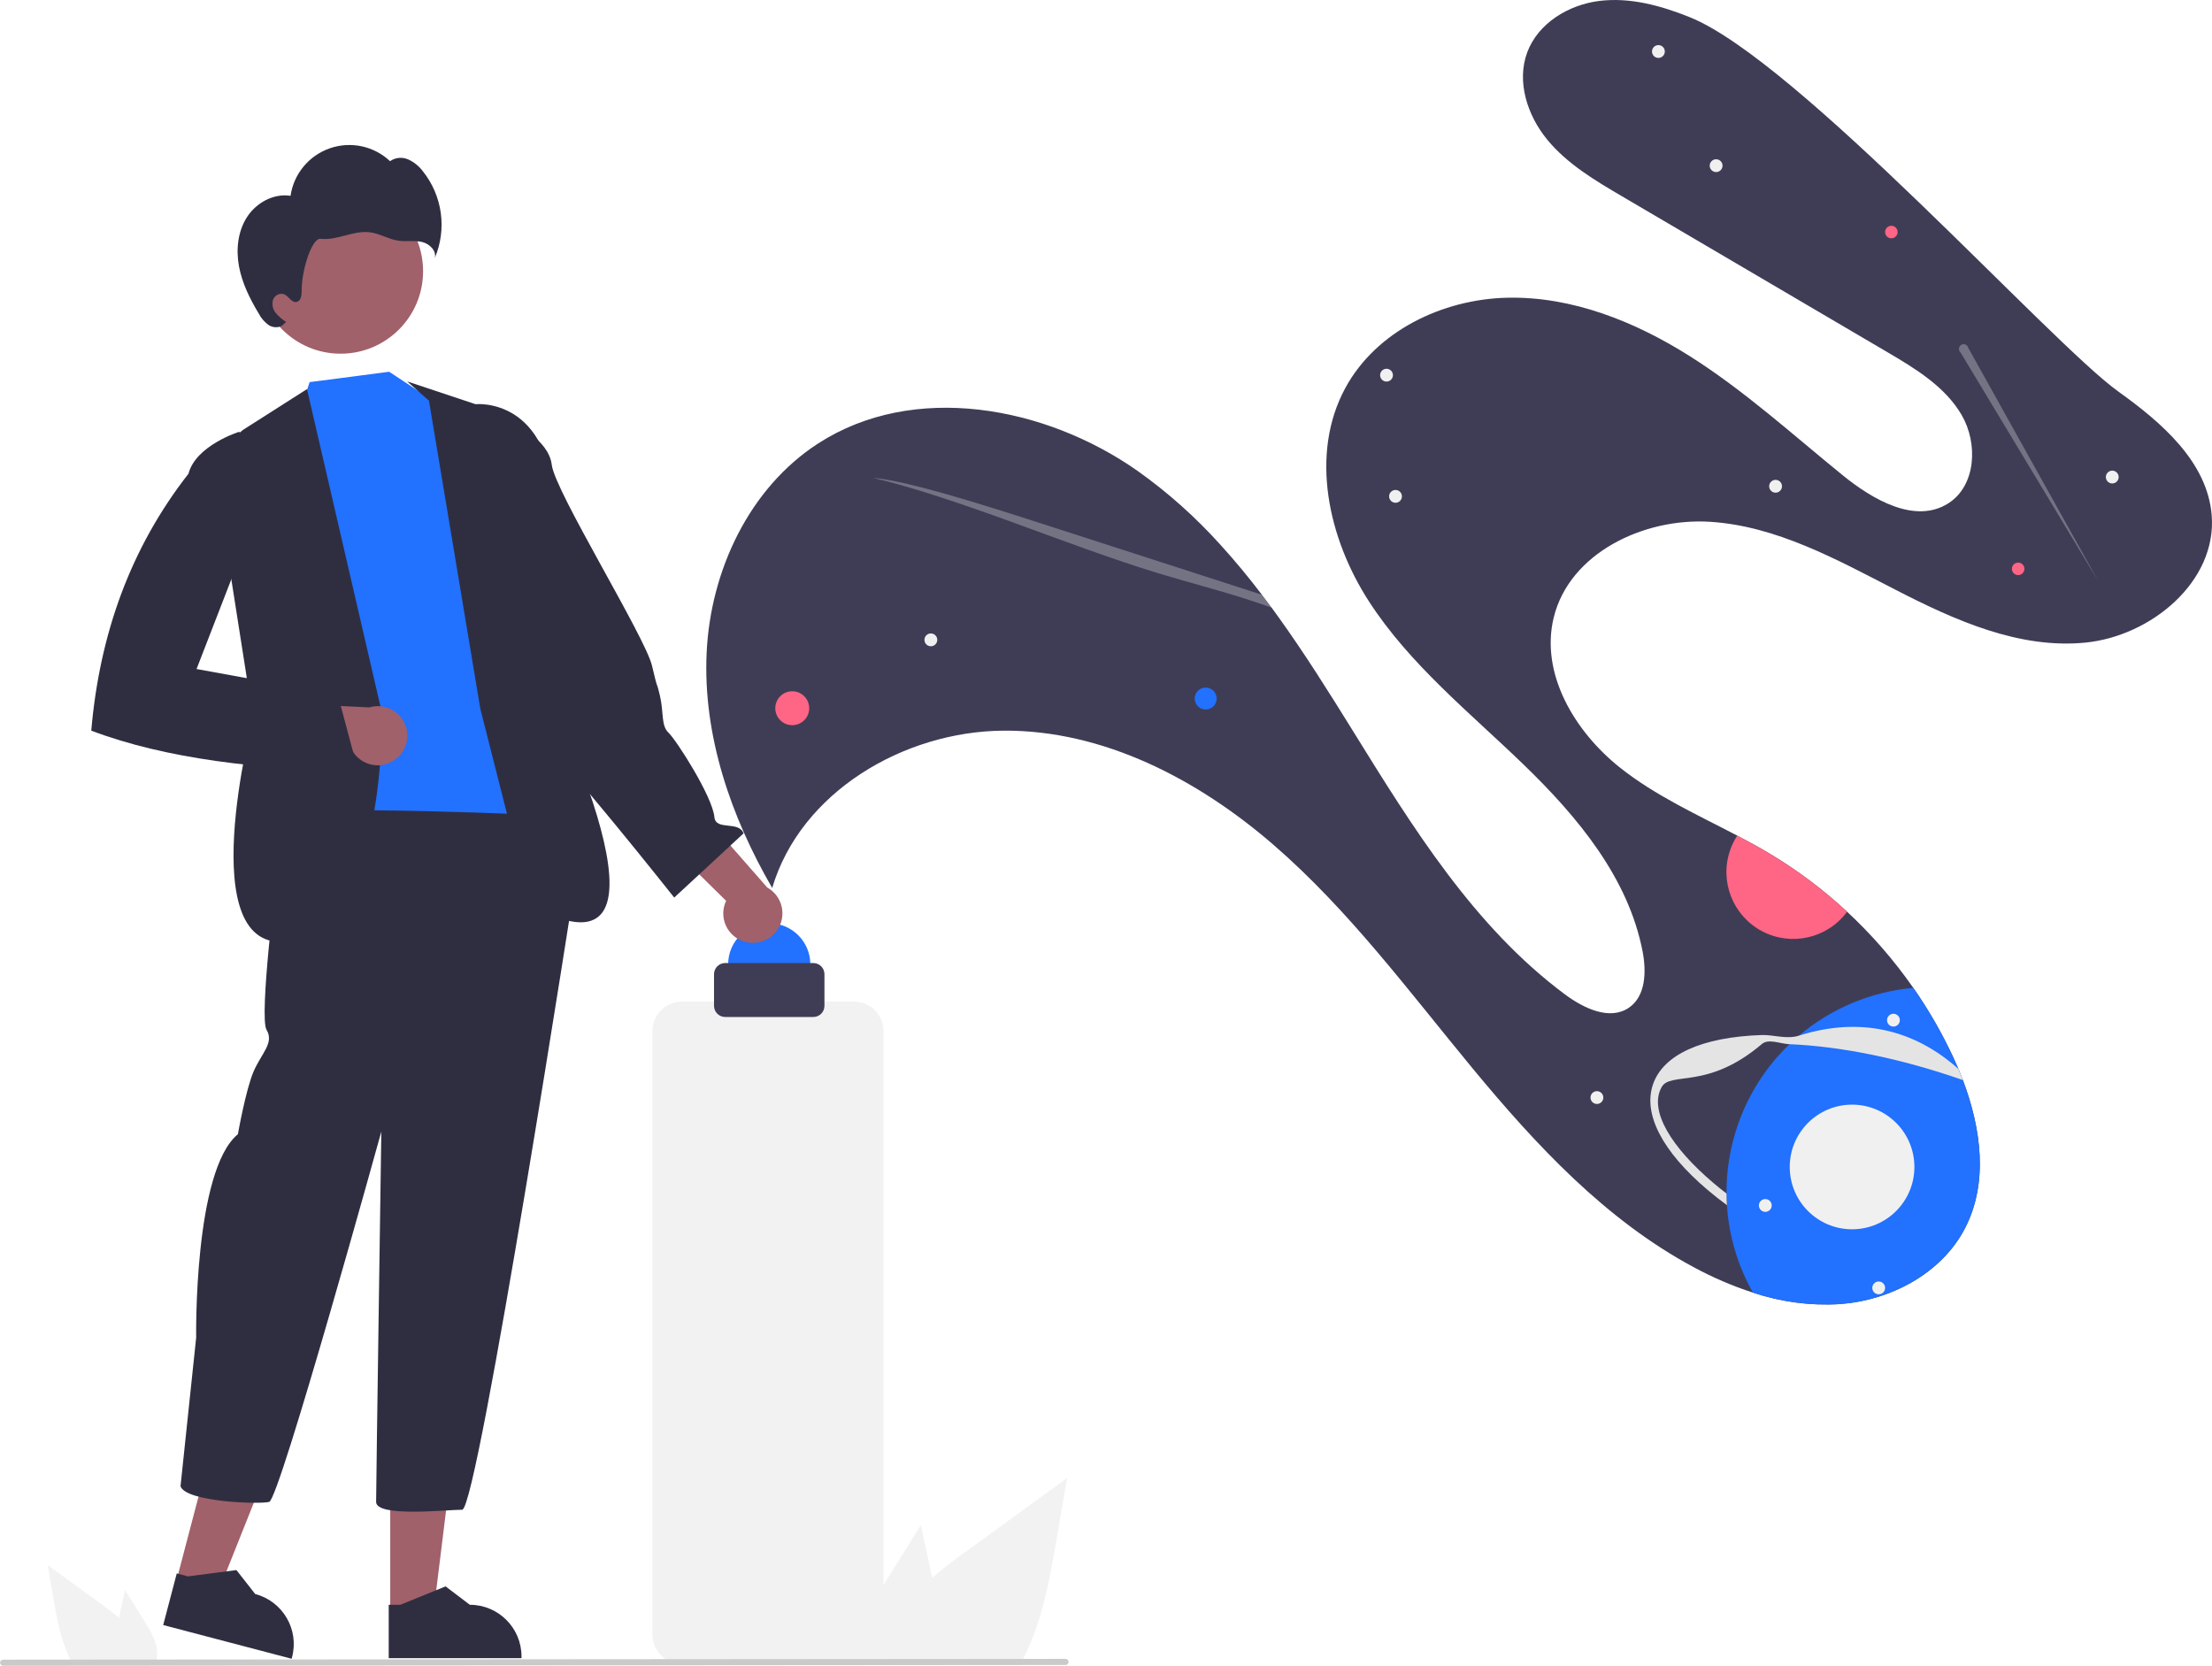
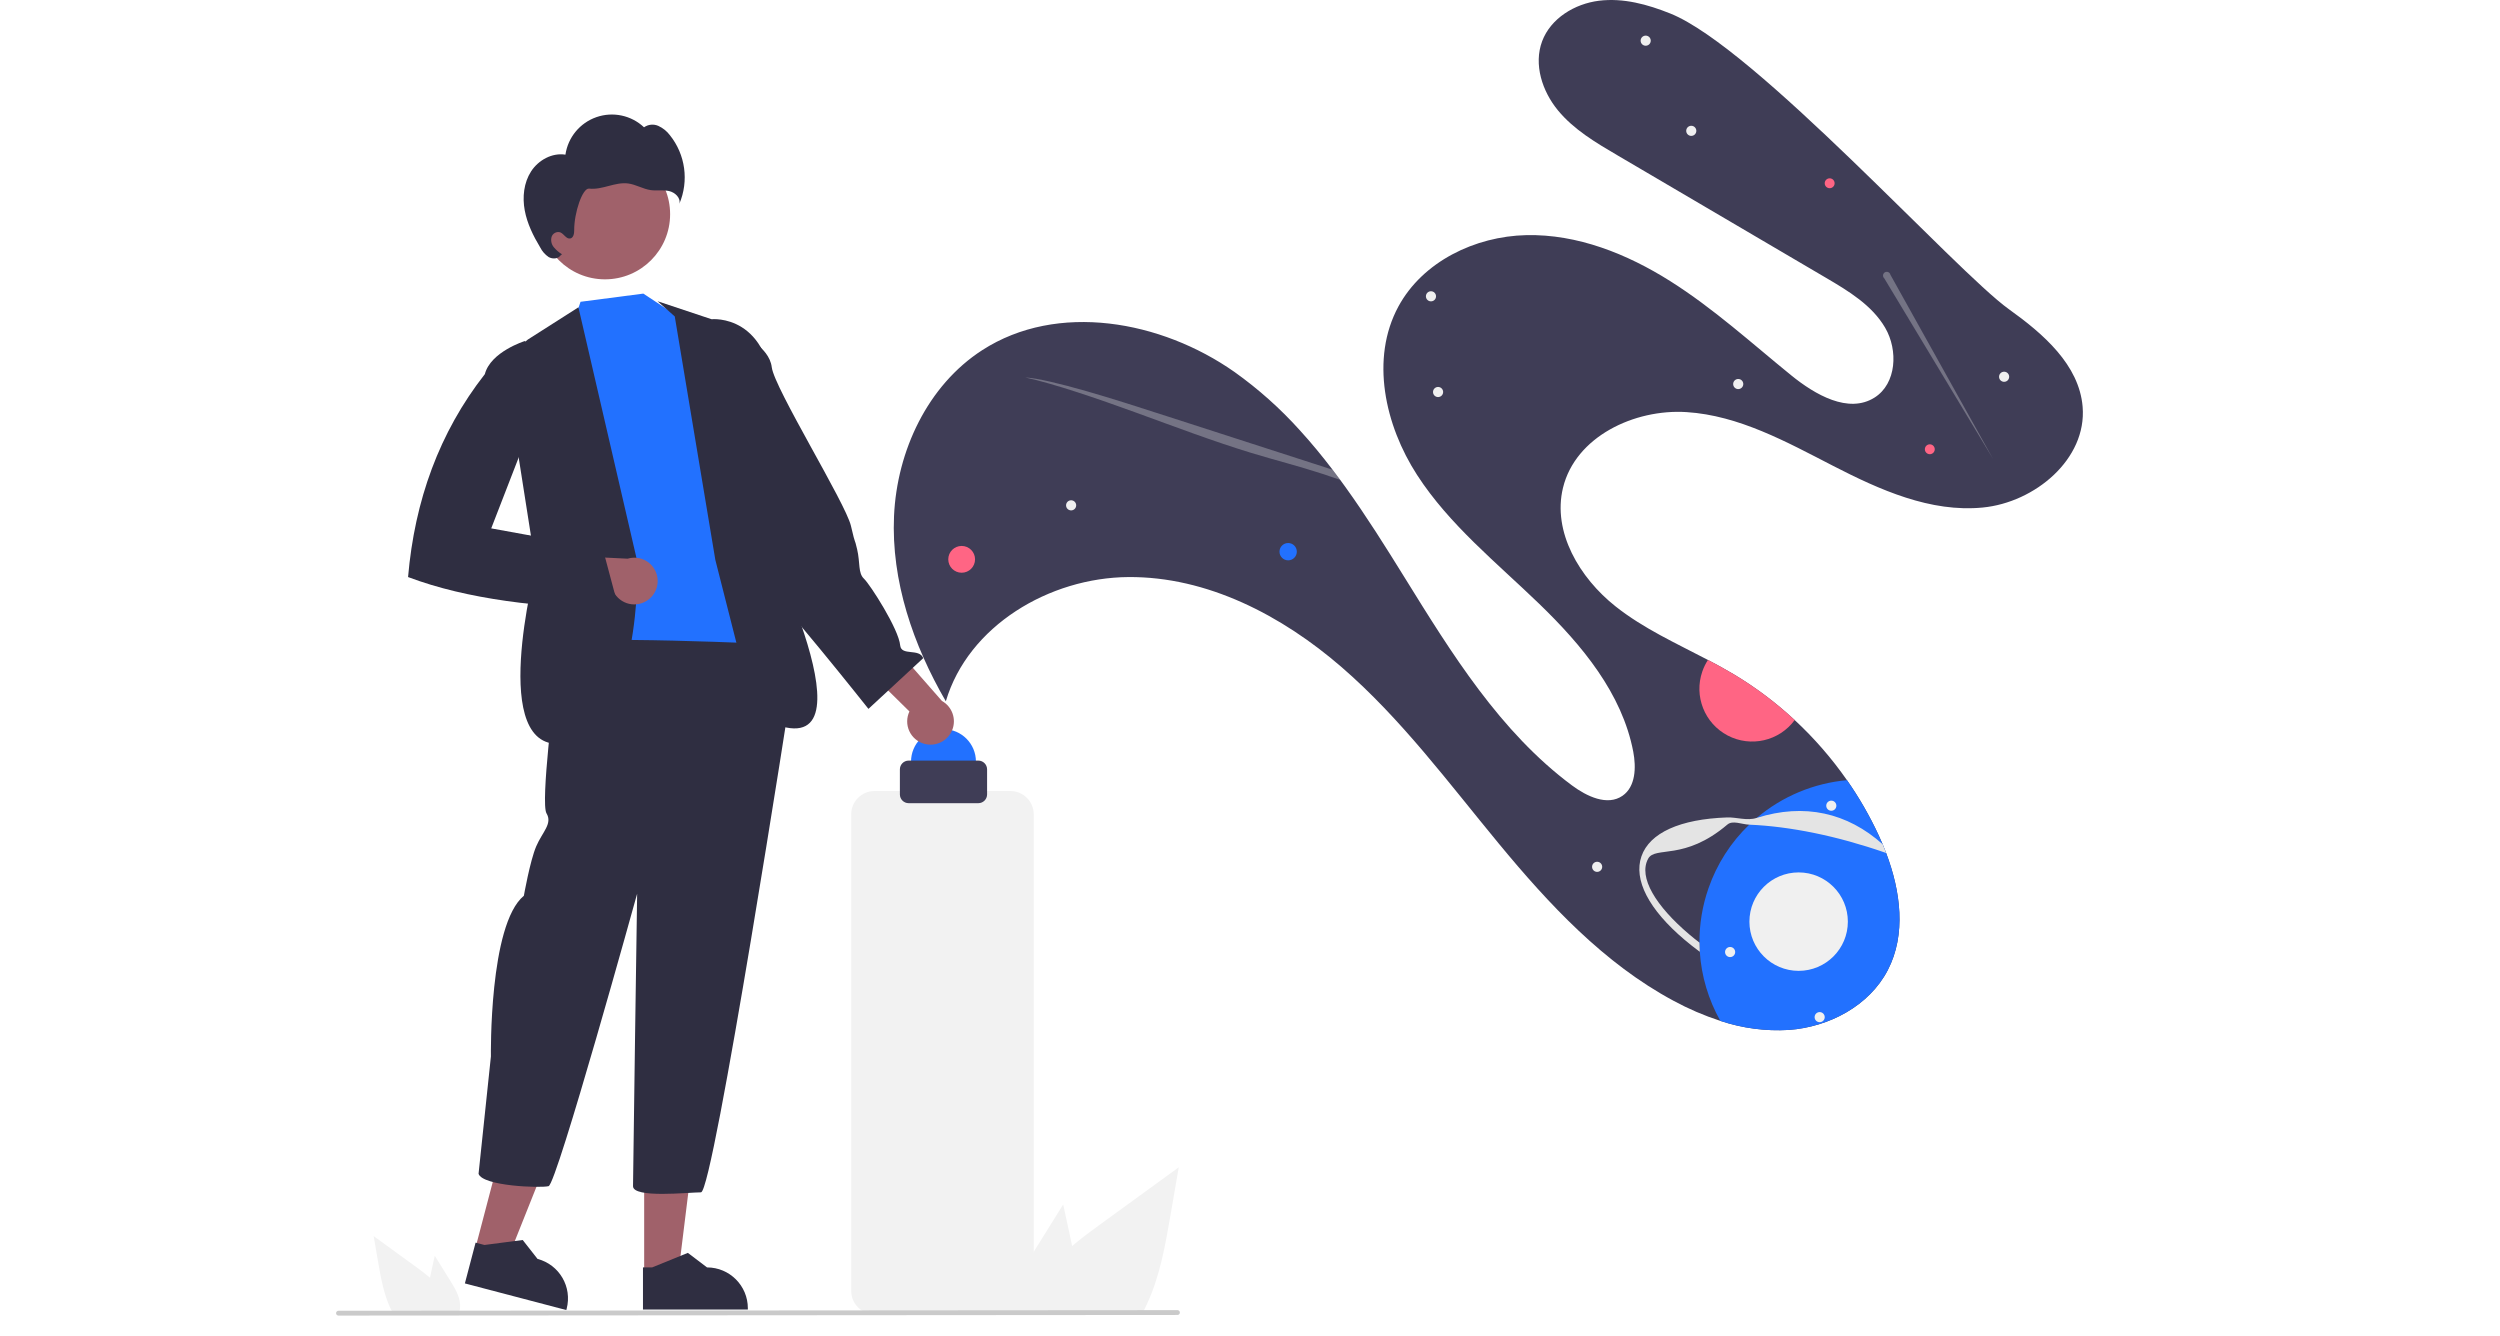
- <svg xmlns="http://www.w3.org/2000/svg" data-name="Layer 1" width="861.343" height="648.679" viewBox="0 0 861.343 648.679">
+ <svg xmlns="http://www.w3.org/2000/svg" data-name="Layer 1" width="160.343" height="85.679" viewBox="0 0 901.343 658.679">
  <path d="M487.967,298.314c37.101-23.943,88.2-14.64,124.348,10.729a196.935,196.935,0,0,1,32.307,28.827c5.643,6.19,10.993,12.687,16.11,19.409,1.261,1.649,2.515,3.315,3.746,4.997q1.263,1.706,2.505,3.435c10.378,14.425,19.892,29.6,29.206,44.638,23.251,37.538,47.108,76.194,82.534,102.549,7.299,5.428,17.482,10.317,24.96,5.133,6.489-4.502,6.767-13.967,5.29-21.724-5.49-28.74-25.295-52.557-46.336-72.888-21.04-20.331-44.332-38.971-60.23-63.537-15.898-24.567-23.161-57.364-9.236-83.094,12.001-22.173,37.821-34.61,63.024-35.189,25.201-.574,49.685,9.222,71.007,22.674,21.319,13.457,40.066,30.531,59.631,46.43,11.794,9.592,28.261,19.109,41.114,10.988,10.856-6.863,11.703-23.338,5.233-34.431s-18.018-18.064-29.089-24.566q-51.558-30.288-103.117-60.571c-10.545-6.189-21.321-12.575-29.105-22.012-7.786-9.431-12.108-22.686-7.817-34.139,4.234-11.286,16.059-18.453,28.023-19.948,11.956-1.492,24.015,1.823,35.199,6.314,41.912,16.832,140.602,126.951,166.905,145.778,16.903,12.092,34.66,27.4,36.369,48.112,2.13,25.784-23.526,47.182-49.278,49.683-25.748,2.509-50.704-8.687-73.71-20.524s-46.486-24.887-72.309-26.53c-25.823-1.643-54.795,12.161-60.917,37.3-5.323,21.874,8.21,44.446,25.838,58.442,13.798,10.958,29.992,18.256,45.635,26.462,4.344,2.272,8.642,4.621,12.834,7.132a180.251,180.251,0,0,1,29.935,22.505,183.677,183.677,0,0,1,25.774,29.641,179.182,179.182,0,0,1,15.621,27.173q1.006,2.176,1.954,4.412c.599,1.426,1.179,2.869,1.729,4.328,7.18,18.913,9.977,40.108.804,57.763-9.149,17.608-28.965,28.034-48.753,29.48a89.801,89.801,0,0,1-33.791-4.464,137.23,137.23,0,0,1-23.13-9.941C794.526,600.7,767.404,571.542,742.634,541.566c-24.764-29.974-48.083-61.534-77.482-86.977-29.397-25.449-66.237-44.69-105.12-44.398-38.882.287-78.965,23.978-90.008,61.258-16.096-27.736-26.981-59.355-25.544-91.388S461.024,315.705,487.967,298.314Z" transform="translate(-169.3286 -125.6603)" fill="#3f3d56" />
  <circle cx="469.487" cy="272.017" r="4.272" fill="#2271ff" />
  <circle cx="308.499" cy="275.792" r="6.605" fill="#ff6584" />
  <circle cx="785.865" cy="221.517" r="2.44" fill="#ff6584" />
  <circle cx="736.489" cy="90.362" r="2.44" fill="#ff6584" />
  <path d="M843.026,456.742a26.079,26.079,0,0,1,2.78-5.683c4.344,2.272,8.642,4.621,12.834,7.132a180.251,180.251,0,0,1,29.935,22.505,26.025,26.025,0,0,1-45.549-23.953Z" transform="translate(-169.3286 -125.6603)" fill="#ff6584" />
  <circle cx="362.474" cy="249.168" r="2.496" fill="#f0f0f0" />
  <circle cx="668.25" cy="64.513" r="2.496" fill="#f0f0f0" />
  <circle cx="645.778" cy="20.057" r="2.496" fill="#f0f0f0" />
  <circle cx="822.503" cy="185.77" r="2.496" fill="#f0f0f0" />
  <circle cx="691.404" cy="189.356" r="2.496" fill="#f0f0f0" />
  <circle cx="621.835" cy="427.406" r="2.496" fill="#f0f0f0" />
  <circle cx="543.408" cy="193.29" r="2.496" fill="#f0f0f0" />
  <circle cx="539.904" cy="146.097" r="2.496" fill="#f0f0f0" />
  <path d="M866.141,532.284c-3.706-.152-7.303-.17-10.77-.05-21.356.738-35.581,6.857-39.028,16.788s3.93,23.547,20.237,37.356q2.419,2.048,5.043,4.063a80.028,80.028,0,0,1,24.518-58.158Z" transform="translate(-169.3286 -125.6603)" fill="none" />
  <path d="M846.05,563.682a79.499,79.499,0,0,1,20.092-31.399q1.801-1.724,3.704-3.331a80.081,80.081,0,0,1,44.504-18.615,179.184,179.184,0,0,1,15.621,27.173q1.006,2.176,1.954,4.412c.599,1.426,1.179,2.869,1.729,4.328,7.18,18.913,9.977,40.108.804,57.763-9.149,17.608-28.965,28.034-48.753,29.48a89.801,89.801,0,0,1-33.791-4.464,79.902,79.902,0,0,1-10.131-34.06c-.098-1.507-.147-3.015-.162-4.53A79.685,79.685,0,0,1,846.05,563.682Z" transform="translate(-169.3286 -125.6603)" fill="#2271ff" />
  <path d="M813.016,547.869c4.009-11.551,19.006-18.35,42.236-19.154,4.648-.164,9.761,1.77,14.593.237,23.445-7.435,44.715-2.576,62.079,12.97.599,1.426,1.179,2.869,1.729,4.328-.231-.086-.464-.167-.697-.248-23.462-8.143-46.752-12.895-66.814-13.719-3.707-.149-8.129-2.294-10.77-.047-21.208,18.048-35.552,10.486-39.029,16.787-5.079,9.204,3.932,23.545,20.238,37.356q2.419,2.051,5.04,4.06c.015,1.515.063,3.023.162,4.53q-3.946-2.916-7.477-5.9C816.568,574.047,809.009,559.414,813.016,547.869Z" transform="translate(-169.3286 -125.6603)" fill="#e4e4e4" />
  <circle cx="731.559" cy="501.523" r="2.496" fill="#f0f0f0" />
  <circle cx="687.403" cy="469.422" r="2.496" fill="#f0f0f0" />
  <circle cx="721.186" cy="454.431" r="24.27" fill="#f0f0f0" />
  <path d="M509.195,311.783c5.673.267,17.408,3.084,30.123,6.726,12.708,3.646,26.492,8.094,40.1,12.494q35.733,11.544,71.462,23.08,4.912,1.584,9.851,3.195c1.261,1.649,2.515,3.315,3.746,4.997-2.894-1.023-5.8-2.013-8.697-2.956-12.378-4.023-23.12-6.676-35.133-10.335-18.488-5.627-37.992-13.018-56.909-19.899C544.823,322.197,523.121,314.783,509.195,311.783Z" transform="translate(-169.3286 -125.6603)" fill="#f0f0f0" opacity="0.3" />
  <path d="M932.758,262.924l53.58,88.947-50.558-90.716a1.849,1.849,0,1,0-3.022,1.769Z" transform="translate(-169.3286 -125.6603)" fill="#f0f0f0" opacity="0.3" />
  <circle cx="737.296" cy="397.269" r="2.496" fill="#f0f0f0" />
  <circle cx="299.538" cy="375.527" r="16" fill="#2271ff" />
  <path d="M459.388,492.403a11.44,11.44,0,0,1-7.314-15.945L423.103,447.935l20.662-4.408,24.344,27.761a11.502,11.502,0,0,1-8.72,21.115Z" transform="translate(-169.3286 -125.6603)" fill="#a0616a" />
  <path d="M320.866,270.427l16.157,10.649,18.912,4.43s14.999,107.199,22.37,113.629,1.16,7.04,3.157,15.909,6.62,27.015,6.62,27.015c-44.897,27.829-85.006,31.227-119.226,4.575a8.052,8.052,0,0,1,3.765-9.367c5.786-3.594-6.764-17.675-2.028-20.495s-3.633-23.913-3.633-23.913l1.46-45.299-4.066-6.948,5.728-44.6,14.767-6.562,5.056-14.987Z" transform="translate(-169.3286 -125.6603)" fill="#2271ff" />
  <path d="M327.867,274.187l26.641,8.872s29.47-3.112,30.665,40.758-4.298,67.412-4.298,67.412S442.178,514.507,375.772,478.097L356.367,401.687l-20-120Z" transform="translate(-169.3286 -125.6603)" fill="#2f2e41" />
  <path d="M354.584,371.177l13.819-1.909s1.334,20.834,7.944,23.992,4.382,3.677,5.161,7.02-5.878,12.604-.642,14.907,51,60,51,60l27-25c-1.856-5.028-10.785-.937-11.345-6.267-.705-8.059-14.838-30.074-17.846-32.897s-1.819-7.799-3.378-14.484-.477-.486-3.075-11.628-37.808-67.913-39.032-78.2-15.558-16.342-15.558-16.342l-11.142,2.598Z" transform="translate(-169.3286 -125.6603)" fill="#2f2e41" />
  <polygon points="68.581 615.998 84.845 620.268 109.058 559.567 85.054 553.264 68.581 615.998" fill="#a0616a" />
  <path d="M232.881,758.474l50.014,13.133.166-.632a20.128,20.128,0,0,0-14.354-24.579l-.001-0-7.315-9.33-18.866,2.455-4.366-1.146Z" transform="translate(-169.3286 -125.6603)" fill="#2f2e41" />
  <polygon points="151.957 628.165 168.771 628.164 176.771 563.303 151.953 563.305 151.957 628.165" fill="#a0616a" />
  <path d="M320.693,771.367l51.71-.002v-.654a20.128,20.128,0,0,0-20.127-20.127h-.001l-9.445-7.166-17.623,7.167-4.514 0Z" transform="translate(-169.3286 -125.6603)" fill="#2f2e41" />
  <path d="M279.227,443.444c-4.062,5.078-2.031,22.341-2.031,22.341s-7.109,55.853-4.062,60.93-2.031,9.14-5.078,16.248-6.093,24.372-6.093,24.372c-17.264,14.217-16.248,79.209-16.248,79.209l-6.093,57.884c2.031,6.093,30.465,7.109,34.527,6.093S317.816,566.32,317.816,566.32s-2.031,138.108-2.031,144.201,27.419,3.046,33.512,3.046S393.979,464.769,393.979,464.769v-14.217l-5.078-7.109S283.289,438.366,279.227,443.444Z" transform="translate(-169.3286 -125.6603)" fill="#2f2e41" />
  <path d="M288.867,277.187,263.929,293.076,251.867,303.187l16,102s-24.309,92.716,14,87,36.161-89.038,36.161-89.038Z" transform="translate(-169.3286 -125.6603)" fill="#2f2e41" />
  <path d="M322.235,422.083a11.44,11.44,0,0,1-16.544-5.833l-40.644.982,11.201-17.913,36.879,1.814A11.502,11.502,0,0,1,322.235,422.083Z" transform="translate(-169.3286 -125.6603)" fill="#a0616a" />
  <circle cx="132.63" cy="105.615" r="32.119" fill="#a0616a" />
  <path d="M265.527,210.171c3.607-5.58,10.375-9.298,16.936-8.253a23.127,23.127,0,0,1,38.75-13.489,7.192,7.192,0,0,1,7.033-.704,14.829,14.829,0,0,1,5.714,4.586,33.28,33.28,0,0,1,4.657,33.857c.802-2.915-2.119-5.657-5.071-6.312-2.951-.654-6.048-.035-9.041-.461-3.836-.546-7.285-2.771-11.127-3.272-3.229-.421-6.477.407-9.626,1.237-3.149.83-6.388,1.676-9.622,1.292-3.234-.384-7.4,11.872-7.344,20.503.011,1.636-.326,3.736-1.925,4.083-1.969.427-3.11-2.29-4.983-3.03a3.467,3.467,0,0,0-4.252,2.261,5.652,5.652,0,0,0,1.079,5.061,16.701,16.701,0,0,0,4.049,3.513l-.772.642c-1.284,1.696-3.947,1.769-5.797.72a12.511,12.511,0,0,1-4.162-4.739c-3.423-5.694-6.426-11.76-7.634-18.293S261.92,215.751,265.527,210.171Z" transform="translate(-169.3286 -125.6603)" fill="#2f2e41" />
  <path d="M276.867,306.187l-14.433-12.369s-16.852,5.258-19.71,16.314c-22.491,28.759-34.604,62.346-37.857,100.055,29.364,11.09,65.319,15.024,104,16l-8-30-55-10Z" transform="translate(-169.3286 -125.6603)" fill="#2f2e41" />
  <path d="M225.728,757.227l-7.71-12.39-1.54,7.08c-.27,1.24-.54,2.5-.79,3.75-2.19-1.87-4.52-3.6-6.8-5.26q-10.5-7.62-20.99-15.26l2.19,12.7c1.35,7.82,2.76,15.8,6.1,22.95.37.81.77,1.61,1.2,2.39h32.54a10.488,10.488,0,0,0,.54-2.24.775.775,0,0,0,.01-.15C230.988,765.947,228.308,761.377,225.728,757.227Z" transform="translate(-169.3286 -125.6603)" fill="#f2f2f2" />
  <path d="M513.298,742.993l14.586-23.44,2.914,13.394c.511,2.346,1.022,4.73,1.495,7.094,4.143-3.538,8.551-6.811,12.864-9.951q19.864-14.416,39.71-28.87l-4.143,24.026c-2.554,14.794-5.222,29.891-11.54,43.418-.7,1.533-1.457,3.046-2.271,4.522H505.352a19.841,19.841,0,0,1-1.022-4.238,1.464,1.464,0,0,1-.018-.284C503.346,759.49,508.417,750.844,513.298,742.993Z" transform="translate(-169.3286 -125.6603)" fill="#f2f2f2" />
  <path d="M501.855,773.687H434.878A11.525,11.525,0,0,1,423.367,762.175V527.199a11.525,11.525,0,0,1,11.512-11.512H501.855a11.525,11.525,0,0,1,11.512,11.512V762.175A11.525,11.525,0,0,1,501.855,773.687Z" transform="translate(-169.3286 -125.6603)" fill="#f2f2f2" />
  <path d="M486.04,521.687H451.693A4.332,4.332,0,0,1,447.367,517.36v-12.346a4.332,4.332,0,0,1,4.327-4.327H486.04a4.332,4.332,0,0,1,4.327,4.327V517.36A4.332,4.332,0,0,1,486.04,521.687Z" transform="translate(-169.3286 -125.6603)" fill="#3f3d56" />
  <path d="M584.269,774.032l-413.75.307a1.191,1.191,0,0,1,0-2.381l413.75-.307a1.191,1.191,0,0,1,0,2.381Z" transform="translate(-169.3286 -125.6603)" fill="#cacaca" />
</svg>
